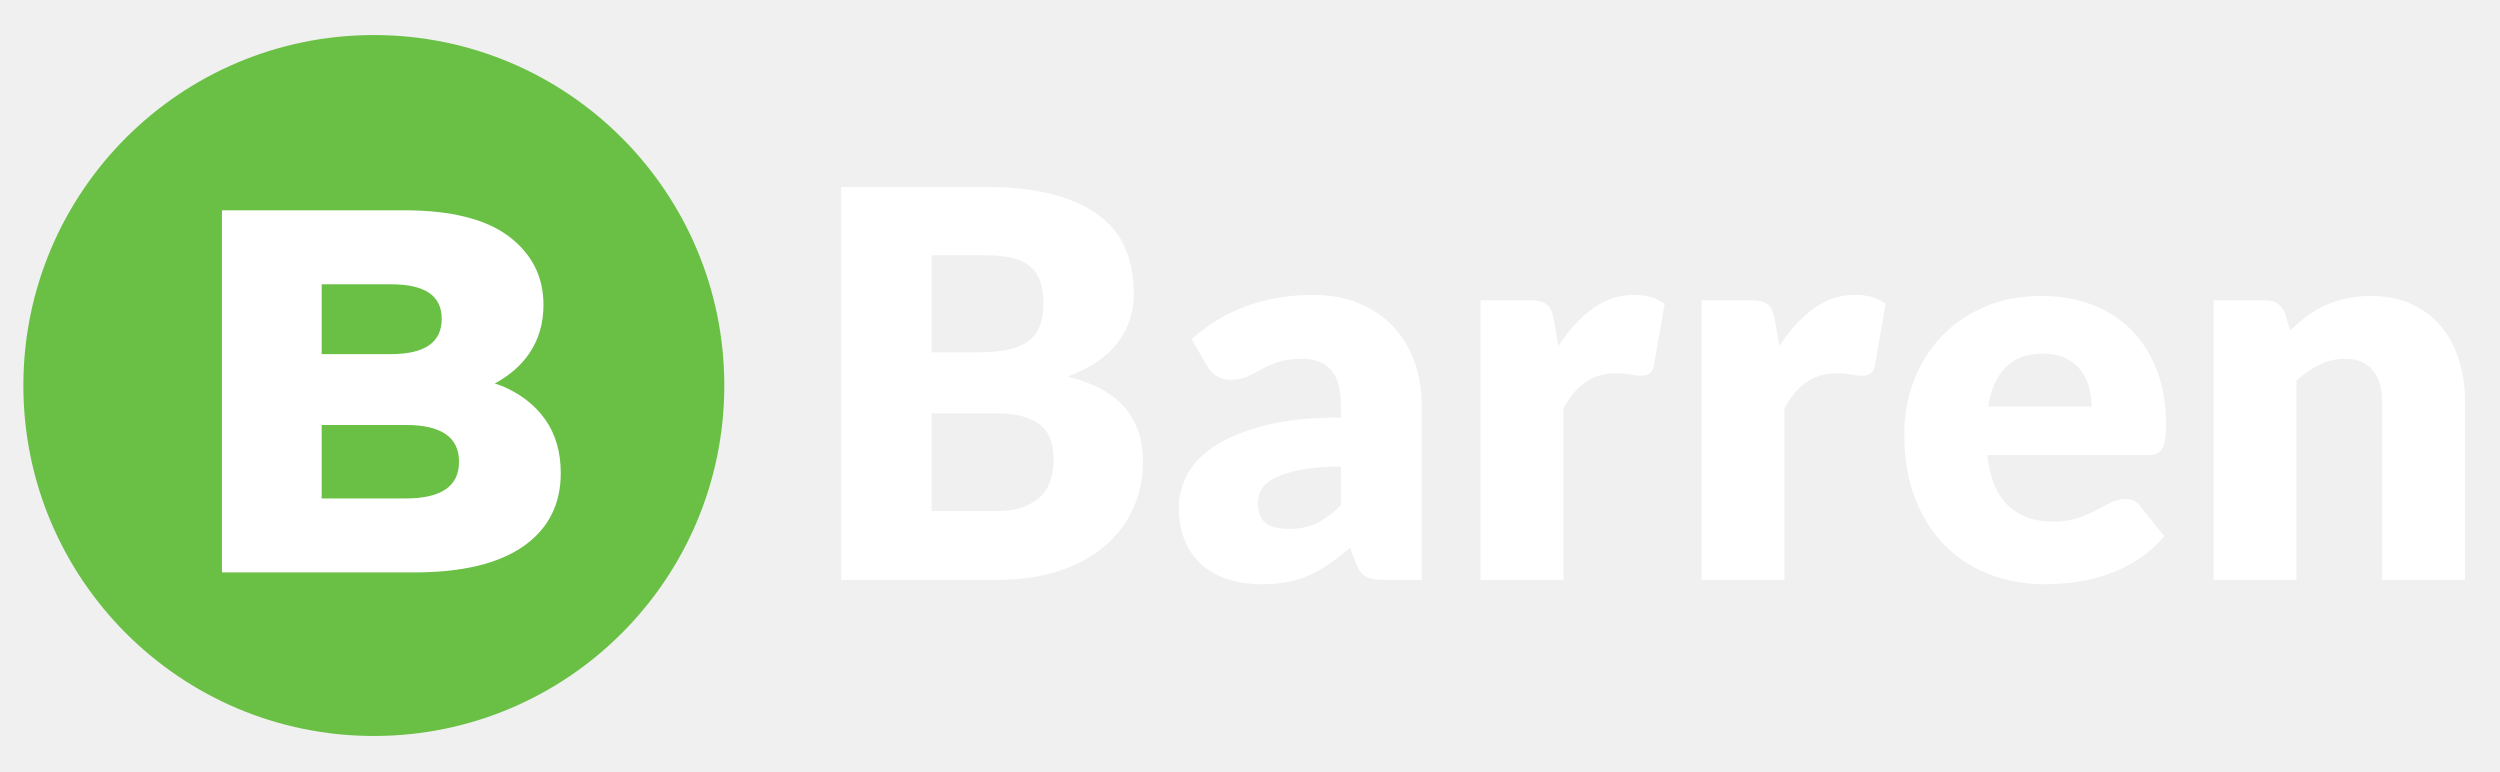
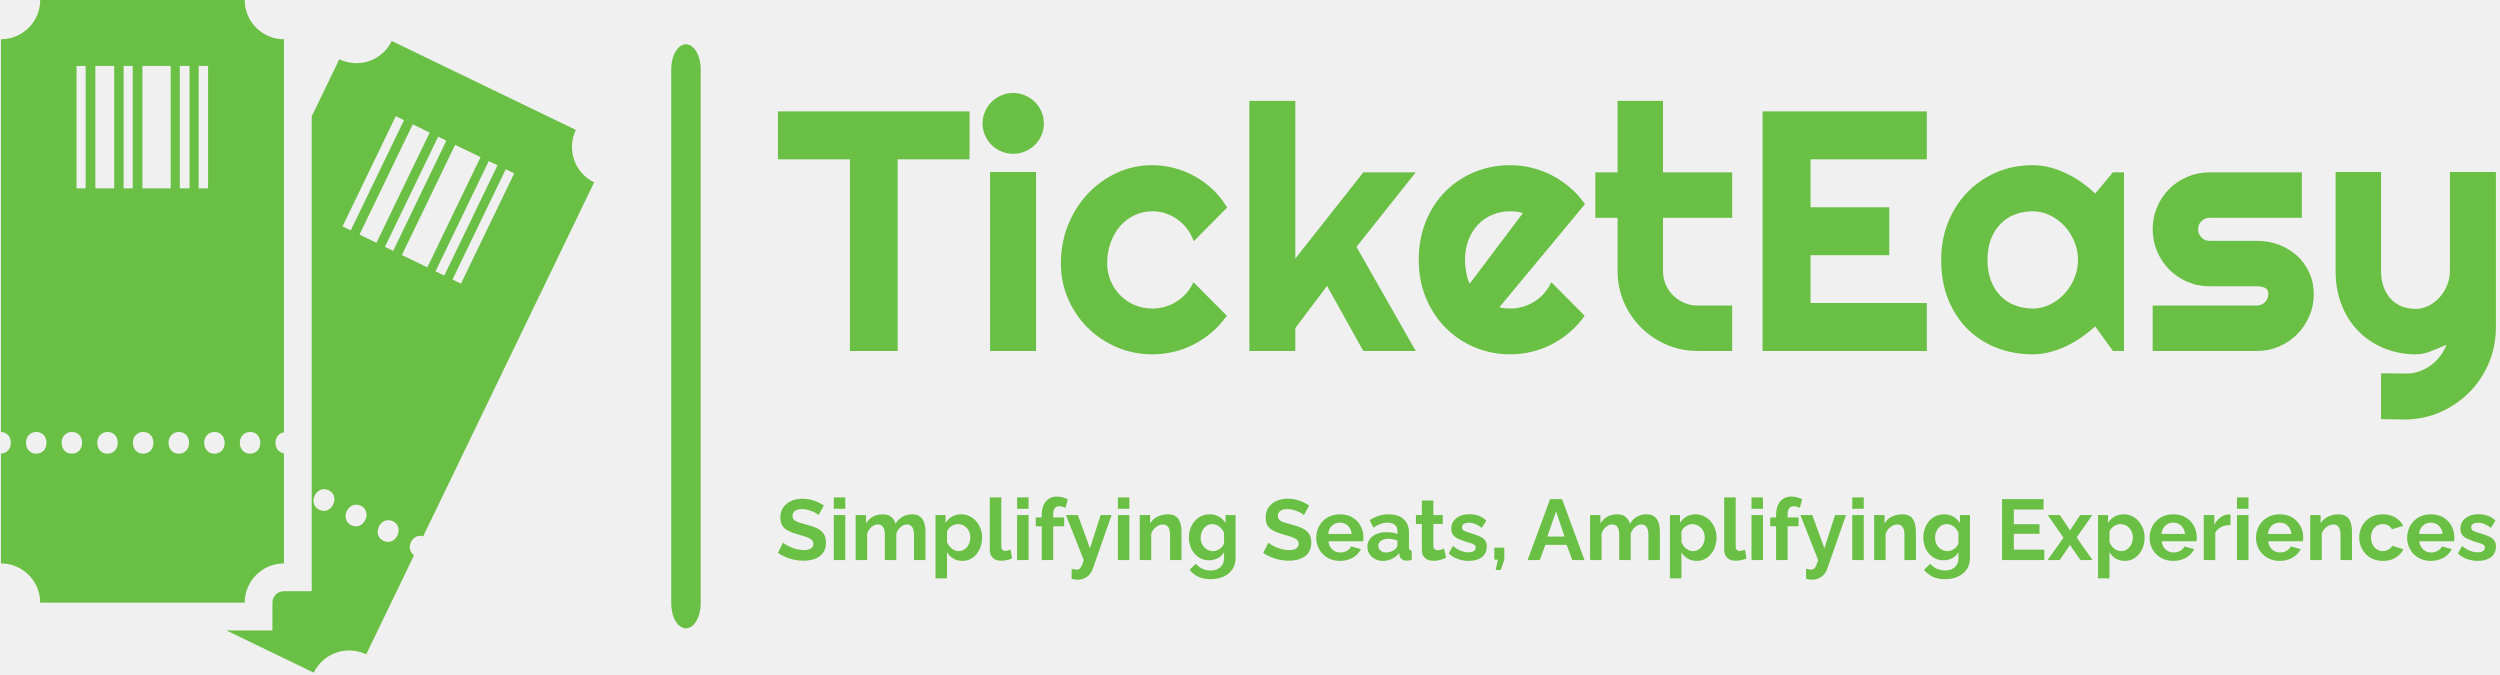
- <svg xmlns="http://www.w3.org/2000/svg" preserveAspectRatio="xMidYMid" width="214" height="66" viewBox="0 0 214 66">
-   <defs>
-     <style>
-       .cls-1 {
-         fill: #fff;
-         fill-rule: evenodd;
-       }
- 
-       .cls-2 {
-         fill: #6ac045;
-       }
-     </style>
-   </defs>
-   <g>
-     <path d="M203.908,49.639 L203.908,34.427 C203.908,33.258 203.641,32.346 203.107,31.692 C202.572,31.038 201.786,30.711 200.748,30.711 C199.970,30.711 199.237,30.880 198.550,31.219 C197.863,31.557 197.206,32.011 196.580,32.581 L196.580,49.639 L189.481,49.639 L189.481,25.702 L193.878,25.702 C194.321,25.702 194.691,25.802 194.989,26.002 C195.287,26.202 195.496,26.502 195.619,26.902 L196.031,28.287 C196.489,27.856 196.962,27.456 197.451,27.087 C197.939,26.717 198.462,26.406 199.019,26.152 C199.576,25.898 200.179,25.698 200.828,25.552 C201.477,25.406 202.183,25.332 202.947,25.332 C204.244,25.332 205.393,25.560 206.393,26.013 C207.393,26.468 208.237,27.098 208.924,27.906 C209.611,28.714 210.129,29.676 210.481,30.792 C210.832,31.908 211.008,33.120 211.008,34.427 L211.008,49.639 L203.908,49.639 ZM185.085,38.421 C184.962,38.621 184.799,38.759 184.592,38.836 C184.386,38.913 184.123,38.952 183.802,38.952 L170.108,38.952 C170.337,40.952 170.940,42.403 171.917,43.303 C172.894,44.203 174.154,44.653 175.696,44.653 C176.520,44.653 177.230,44.553 177.825,44.353 C178.421,44.153 178.951,43.930 179.417,43.684 C179.883,43.438 180.310,43.215 180.699,43.014 C181.089,42.815 181.497,42.714 181.925,42.714 C182.489,42.714 182.917,42.922 183.207,43.338 L185.268,45.900 C184.535,46.746 183.745,47.435 182.898,47.966 C182.051,48.497 181.180,48.912 180.287,49.212 C179.394,49.512 178.501,49.720 177.608,49.836 C176.715,49.951 175.864,50.009 175.055,50.009 C173.390,50.009 171.829,49.735 170.371,49.189 C168.913,48.643 167.638,47.831 166.547,46.754 C165.455,45.677 164.593,44.338 163.959,42.737 C163.326,41.137 163.009,39.275 163.009,37.151 C163.009,35.551 163.280,34.035 163.822,32.604 C164.364,31.173 165.142,29.918 166.158,28.841 C167.173,27.764 168.402,26.910 169.845,26.279 C171.287,25.648 172.917,25.332 174.734,25.332 C176.306,25.332 177.745,25.579 179.051,26.071 C180.356,26.564 181.478,27.279 182.417,28.218 C183.356,29.157 184.089,30.307 184.615,31.669 C185.142,33.031 185.405,34.574 185.405,36.297 C185.405,36.836 185.383,37.275 185.337,37.613 C185.291,37.952 185.207,38.221 185.085,38.421 ZM178.822,33.135 C178.676,32.596 178.440,32.115 178.112,31.692 C177.783,31.269 177.352,30.927 176.818,30.665 C176.283,30.403 175.635,30.272 174.871,30.272 C173.512,30.272 172.451,30.661 171.688,31.438 C170.925,32.215 170.421,33.335 170.177,34.797 L179.039,34.797 C179.039,34.228 178.967,33.674 178.822,33.135 ZM160.124,31.969 C159.941,32.100 159.696,32.165 159.391,32.165 C159.131,32.165 158.826,32.131 158.475,32.061 C158.124,31.992 157.681,31.957 157.147,31.957 C155.284,31.957 153.818,32.958 152.750,34.958 L152.750,49.639 L145.651,49.639 L145.651,25.702 L149.864,25.702 C150.215,25.702 150.509,25.733 150.746,25.794 C150.983,25.856 151.181,25.952 151.342,26.083 C151.502,26.214 151.624,26.387 151.708,26.602 C151.792,26.818 151.864,27.079 151.925,27.387 L152.315,29.626 C153.185,28.272 154.162,27.202 155.246,26.417 C156.330,25.633 157.513,25.240 158.796,25.240 C159.879,25.240 160.750,25.502 161.406,26.025 L160.490,31.288 C160.429,31.611 160.307,31.838 160.124,31.969 ZM141.208,31.969 C141.025,32.100 140.781,32.165 140.476,32.165 C140.216,32.165 139.911,32.131 139.560,32.061 C139.208,31.992 138.766,31.957 138.231,31.957 C136.369,31.957 134.903,32.958 133.834,34.958 L133.834,49.639 L126.735,49.639 L126.735,25.702 L130.949,25.702 C131.300,25.702 131.594,25.733 131.831,25.794 C132.067,25.856 132.266,25.952 132.426,26.083 C132.586,26.214 132.708,26.387 132.793,26.602 C132.876,26.818 132.949,27.079 133.010,27.387 L133.399,29.626 C134.270,28.272 135.246,27.202 136.331,26.417 C137.414,25.633 138.598,25.240 139.880,25.240 C140.964,25.240 141.834,25.502 142.491,26.025 L141.575,31.288 C141.514,31.611 141.392,31.838 141.208,31.969 ZM116.923,49.362 C116.580,49.178 116.294,48.793 116.065,48.208 L115.561,46.892 C114.965,47.400 114.393,47.847 113.843,48.231 C113.294,48.616 112.725,48.943 112.137,49.212 C111.549,49.482 110.923,49.682 110.259,49.812 C109.595,49.943 108.858,50.009 108.049,50.009 C106.965,50.009 105.981,49.866 105.095,49.580 C104.210,49.295 103.458,48.874 102.840,48.318 C102.221,47.762 101.744,47.071 101.408,46.245 C101.072,45.419 100.905,44.466 100.905,43.386 C100.905,42.536 101.118,41.664 101.546,40.768 C101.973,39.873 102.714,39.059 103.767,38.325 C104.820,37.592 106.240,36.978 108.026,36.484 C109.813,35.990 112.064,35.743 114.782,35.743 L114.782,34.718 C114.782,33.305 114.496,32.283 113.923,31.654 C113.351,31.025 112.538,30.711 111.484,30.711 C110.645,30.711 109.958,30.803 109.423,30.988 C108.889,31.173 108.412,31.380 107.992,31.611 C107.572,31.842 107.164,32.050 106.767,32.234 C106.370,32.419 105.897,32.511 105.347,32.511 C104.858,32.511 104.443,32.392 104.099,32.154 C103.756,31.915 103.484,31.619 103.286,31.265 L102.004,29.026 C103.439,27.749 105.030,26.798 106.778,26.175 C108.526,25.552 110.400,25.240 112.400,25.240 C113.835,25.240 115.129,25.475 116.282,25.944 C117.435,26.414 118.412,27.068 119.213,27.906 C120.015,28.745 120.629,29.741 121.057,30.896 C121.484,32.050 121.698,33.312 121.698,34.681 L121.698,49.639 L118.446,49.639 C117.774,49.639 117.267,49.547 116.923,49.362 ZM114.782,39.944 C113.362,39.944 112.194,40.038 111.278,40.224 C110.362,40.410 109.637,40.643 109.103,40.922 C108.568,41.202 108.198,41.520 107.992,41.877 C107.786,42.234 107.683,42.622 107.683,43.041 C107.683,43.864 107.904,44.442 108.347,44.776 C108.790,45.110 109.438,45.277 110.294,45.277 C111.210,45.277 112.011,45.115 112.698,44.792 C113.385,44.469 114.080,43.946 114.782,43.222 L114.782,39.944 ZM97.836,39.506 C97.836,40.937 97.561,42.268 97.012,43.499 C96.462,44.730 95.657,45.804 94.596,46.719 C93.535,47.635 92.226,48.351 90.669,48.866 C89.111,49.382 87.333,49.639 85.333,49.639 L72.005,49.639 L72.005,16.007 L84.279,16.007 C86.584,16.007 88.546,16.222 90.165,16.653 C91.783,17.084 93.103,17.692 94.126,18.477 C95.149,19.261 95.893,20.216 96.359,21.339 C96.825,22.463 97.058,23.717 97.058,25.102 C97.058,25.856 96.951,26.583 96.737,27.283 C96.523,27.983 96.187,28.641 95.729,29.257 C95.271,29.872 94.684,30.430 93.966,30.930 C93.248,31.430 92.386,31.865 91.378,32.234 C93.577,32.773 95.203,33.646 96.256,34.854 C97.310,36.063 97.836,37.613 97.836,39.506 ZM89.020,24.028 C88.821,23.497 88.516,23.070 88.104,22.747 C87.691,22.424 87.168,22.193 86.535,22.055 C85.901,21.916 85.150,21.847 84.279,21.847 L79.745,21.847 L79.745,30.157 L83.776,30.157 C84.630,30.157 85.401,30.096 86.088,29.972 C86.775,29.849 87.359,29.634 87.840,29.326 C88.321,29.018 88.688,28.595 88.940,28.056 C89.191,27.518 89.317,26.841 89.317,26.025 C89.317,25.225 89.218,24.559 89.020,24.028 ZM89.947,37.682 C89.787,37.190 89.512,36.774 89.123,36.436 C88.733,36.097 88.218,35.835 87.577,35.651 C86.936,35.466 86.126,35.374 85.150,35.374 L79.745,35.374 L79.745,43.753 L85.195,43.753 C86.218,43.753 87.054,43.622 87.703,43.361 C88.352,43.099 88.859,42.760 89.226,42.345 C89.592,41.929 89.844,41.460 89.981,40.937 C90.119,40.414 90.188,39.883 90.188,39.344 C90.188,38.729 90.107,38.175 89.947,37.682 Z" class="cls-1" />
-     <g>
-       <circle cx="32" cy="33" r="30" class="cls-2" />
-       <path d="M46.673,35.913 C47.558,37.168 48.001,38.696 48.001,40.496 C48.001,43.182 46.934,45.271 44.801,46.762 C42.667,48.253 39.553,48.998 35.460,48.998 L18.999,48.998 L18.999,18.002 L34.589,18.002 C38.595,18.002 41.585,18.747 43.559,20.238 C45.533,21.729 46.521,23.685 46.521,26.105 C46.521,27.699 46.107,29.094 45.280,30.289 C44.561,31.328 43.574,32.166 42.351,32.826 C42.550,32.896 42.758,32.955 42.950,33.035 C44.546,33.699 45.787,34.659 46.673,35.913 ZM27.534,42.666 L34.763,42.666 C36.244,42.666 37.368,42.408 38.138,41.891 C38.907,41.375 39.292,40.584 39.292,39.522 C39.292,38.459 38.907,37.670 38.138,37.153 C37.368,36.637 36.244,36.378 34.763,36.378 L27.534,36.378 L27.534,42.666 ZM36.723,25.064 C35.997,24.577 34.908,24.334 33.457,24.334 L27.534,24.334 L27.534,30.311 L33.457,30.311 C34.908,30.311 35.997,30.061 36.723,29.559 C37.448,29.057 37.811,28.304 37.811,27.300 C37.811,26.297 37.448,25.551 36.723,25.064 Z" class="cls-1" />
-     </g>
+ <svg xmlns="http://www.w3.org/2000/svg" version="1.1" width="1500" height="405" viewBox="0 0 1500 405">
+   <g transform="matrix(1,0,0,1,-0.9090909,-0.7064029)">
+     <svg viewBox="0 0 396 107" data-background-color="#ffffff" preserveAspectRatio="xMidYMid meet" height="405" width="1500">
+       <g id="tight-bounds" transform="matrix(1,0,0,1,0.24,0.1866299)">
+         <svg viewBox="0 0 395.52 106.627" height="106.627" width="395.52">
+           <g>
+             <svg viewBox="0 0 395.52 106.627" height="106.627" width="395.52">
+               <g>
+                 <svg viewBox="0 0 574.332 154.832" height="106.627" width="395.52">
+                   <g>
+                     <rect width="6.778" height="134.442" x="154.292" y="10.195" fill="#6ac045" opacity="1" stroke-width="0" stroke="transparent" fill-opacity="1" class="rect-qz-0" data-fill-palette-color="primary" rx="1%" id="qz-0" data-palette-color="#6ac045" />
+                   </g>
+                   <g transform="matrix(1,0,0,1,178.8124,21.39865)">
+                     <svg viewBox="0 0 395.52 112.035" height="112.035" width="395.52">
+                       <g id="textblocktransform">
+                         <svg viewBox="0 0 395.52 112.035" height="112.035" width="395.52" id="textblock">
+                           <g>
+                             <svg viewBox="0 0 395.52 75.158" height="75.158" width="395.52">
+                               <g transform="matrix(1,0,0,1,0,0)">
+                                 <svg width="395.52" viewBox="0.44 -37.7 251.03 47.71" height="75.158" data-palette-color="#6ac045">
+                                   <path d="M17.94-28L17.94 0 10.96 0 10.96-28 0.44-28 0.44-35.01 28.44-35.01 28.44-28 17.94-28ZM39.3-33.25L39.3-33.25Q39.3-32.32 38.95-31.52 38.6-30.71 37.99-30.11 37.38-29.52 36.56-29.16 35.74-28.81 34.81-28.81L34.81-28.81Q33.88-28.81 33.07-29.16 32.25-29.52 31.65-30.11 31.05-30.71 30.7-31.52 30.34-32.32 30.34-33.25L30.34-33.25Q30.34-34.16 30.7-34.97 31.05-35.79 31.65-36.39 32.25-36.99 33.07-37.34 33.88-37.7 34.81-37.7L34.81-37.7Q35.74-37.7 36.56-37.34 37.38-36.99 37.99-36.39 38.6-35.79 38.95-34.97 39.3-34.16 39.3-33.25ZM38.16-26.15L38.16 0 31.44 0 31.44-26.15 38.16-26.15ZM66.08-20.95L66.08-20.95 61.2-16.04Q60.83-17.07 60.2-17.88 59.57-18.7 58.77-19.26 57.98-19.82 57.05-20.12 56.12-20.41 55.15-20.41L55.15-20.41Q53.78-20.41 52.57-19.85 51.36-19.29 50.47-18.27 49.58-17.26 49.07-15.87 48.55-14.48 48.55-12.79L48.55-12.79Q48.55-11.43 49.07-10.23 49.58-9.03 50.47-8.13 51.36-7.23 52.57-6.71 53.78-6.2 55.15-6.2L55.15-6.2Q56.12-6.2 57.03-6.47 57.93-6.74 58.72-7.24 59.52-7.74 60.14-8.46 60.76-9.18 61.15-10.06L61.15-10.06 66.04-5.15Q65.11-3.83 63.9-2.78 62.69-1.73 61.29-1 59.88-0.27 58.33 0.11 56.78 0.49 55.15 0.49L55.15 0.49Q52.39 0.49 49.96-0.55 47.53-1.59 45.71-3.39 43.89-5.2 42.84-7.62 41.79-10.03 41.79-12.79L41.79-12.79Q41.79-15.8 42.84-18.41 43.89-21.02 45.71-22.96 47.53-24.9 49.96-26.03 52.39-27.15 55.15-27.15L55.15-27.15Q56.78-27.15 58.36-26.73 59.93-26.32 61.36-25.52 62.79-24.73 64-23.58 65.2-22.44 66.08-20.95ZM76.04-3.34L76.04 0 69.33 0 69.33-36.55 76.04-36.55 76.04-13.5 85.98-26.1 93.64-26.1 84.98-15.21 93.64 0 85.98 0 80.68-9.5 76.04-3.34ZM118.37-21.46L105.87-6.4Q106.26-6.27 106.66-6.24 107.05-6.2 107.44-6.2L107.44-6.2Q108.41-6.2 109.32-6.47 110.22-6.74 111.01-7.24 111.81-7.74 112.43-8.46 113.05-9.18 113.44-10.06L113.44-10.06 118.32-5.15Q117.4-3.83 116.19-2.78 114.98-1.73 113.58-1 112.17-0.27 110.62 0.11 109.07 0.49 107.44 0.49L107.44 0.49Q104.68 0.49 102.25-0.54 99.82-1.56 98-3.39 96.18-5.22 95.13-7.75 94.08-10.28 94.08-13.31L94.08-13.31Q94.08-16.41 95.13-18.97 96.18-21.53 98-23.34 99.82-25.15 102.25-26.15 104.68-27.15 107.44-27.15L107.44-27.15Q109.07-27.15 110.63-26.76 112.2-26.37 113.6-25.63 115-24.9 116.23-23.84 117.45-22.78 118.37-21.46L118.37-21.46ZM101.53-9.84L109.29-20.14Q108.83-20.31 108.38-20.36 107.92-20.41 107.44-20.41L107.44-20.41Q106.07-20.41 104.86-19.91 103.65-19.41 102.76-18.48 101.87-17.55 101.36-16.25 100.84-14.94 100.84-13.31L100.84-13.31Q100.84-12.94 100.88-12.48 100.92-12.01 101-11.54 101.09-11.06 101.21-10.62 101.33-10.18 101.53-9.84L101.53-9.84ZM139.88 0L134.83 0Q132.41 0 130.29-0.92 128.16-1.83 126.56-3.43 124.96-5.03 124.05-7.15 123.13-9.28 123.13-11.69L123.13-11.69 123.13-19.46 119.88-19.46 119.88-26.1 123.13-26.1 123.13-36.55 129.77-36.55 129.77-26.1 139.88-26.1 139.88-19.46 129.77-19.46 129.77-11.69Q129.77-10.64 130.16-9.73 130.55-8.81 131.24-8.13 131.92-7.45 132.85-7.04 133.78-6.64 134.83-6.64L134.83-6.64 139.88-6.64 139.88 0ZM168.32-7.01L168.32 0 144.32 0 144.32-35.01 168.32-35.01 168.32-28 151.33-28 151.33-21 162.83-21 162.83-13.99 151.33-13.99 151.33-7.01 168.32-7.01ZM197.13-26.1L197.13 0 195.51 0 192.93-3.59Q191.97-2.73 190.91-1.99 189.85-1.25 188.68-0.7 187.51-0.15 186.27 0.17 185.04 0.49 183.77 0.49L183.77 0.49Q181.01 0.49 178.58-0.44 176.15-1.37 174.34-3.14 172.52-4.91 171.47-7.47 170.42-10.03 170.42-13.31L170.42-13.31Q170.42-16.36 171.47-18.91 172.52-21.46 174.34-23.29 176.15-25.12 178.58-26.14 181.01-27.15 183.77-27.15L183.77-27.15Q185.04-27.15 186.29-26.83 187.53-26.51 188.7-25.95 189.88-25.39 190.94-24.63 192-23.88 192.93-23L192.93-23 195.51-26.1 197.13-26.1ZM190.41-13.31L190.41-13.31Q190.41-14.67 189.89-15.95 189.36-17.24 188.46-18.23 187.56-19.21 186.35-19.81 185.14-20.41 183.77-20.41L183.77-20.41Q182.4-20.41 181.2-19.95 179.99-19.48 179.1-18.58 178.21-17.68 177.69-16.35 177.18-15.01 177.18-13.31L177.18-13.31Q177.18-11.6 177.69-10.27 178.21-8.94 179.1-8.03 179.99-7.13 181.2-6.67 182.4-6.2 183.77-6.2L183.77-6.2Q185.14-6.2 186.35-6.8 187.56-7.4 188.46-8.39 189.36-9.38 189.89-10.66 190.41-11.94 190.41-13.31ZM216.56 0L216.56 0 201.32 0 201.32-6.64 216.56-6.64Q217.24-6.64 217.73-7.13 218.22-7.62 218.22-8.3L218.22-8.3Q218.22-9.01 217.73-9.23 217.24-9.45 216.56-9.45L216.56-9.45 209.62-9.45Q207.89-9.45 206.38-10.11 204.86-10.77 203.74-11.9 202.62-13.04 201.97-14.55 201.32-16.06 201.32-17.8L201.32-17.8Q201.32-19.53 201.97-21.04 202.62-22.56 203.74-23.68 204.86-24.8 206.38-25.45 207.89-26.1 209.62-26.1L209.62-26.1 223.12-26.1 223.12-19.46 209.62-19.46Q208.94-19.46 208.45-18.97 207.96-18.48 207.96-17.8L207.96-17.8Q207.96-17.09 208.45-16.59 208.94-16.09 209.62-16.09L209.62-16.09 216.56-16.09Q218.27-16.09 219.78-15.52 221.29-14.94 222.42-13.92 223.54-12.89 224.2-11.45 224.86-10.01 224.86-8.3L224.86-8.3Q224.86-6.57 224.2-5.07 223.54-3.56 222.42-2.43 221.29-1.29 219.78-0.65 218.27 0 216.56 0ZM238.11 10.01L234.69 9.96 234.69 3.25 238.41 3.3Q239.38 3.3 240.29 2.98 241.19 2.66 241.96 2.1 242.73 1.54 243.31 0.77 243.9 0 244.26-0.9L244.26-0.9Q243.17-0.44 242.03 0.02 240.9 0.49 239.75 0.49L239.75 0.49Q237.33 0.49 235.21-0.37 233.08-1.22 231.48-2.8 229.88-4.37 228.97-6.63 228.05-8.89 228.05-11.69L228.05-11.69 228.05-26.15 234.69-26.15 234.69-11.69Q234.69-10.3 235.1-9.27 235.5-8.23 236.18-7.53 236.87-6.84 237.78-6.49 238.7-6.15 239.75-6.15L239.75-6.15Q240.77-6.15 241.69-6.63 242.6-7.1 243.29-7.89 243.97-8.67 244.36-9.66 244.75-10.64 244.75-11.69L244.75-11.69 244.75-26.15 251.47-26.15 251.47-3.3Q251.44-0.54 250.39 1.88 249.34 4.3 247.52 6.1 245.71 7.91 243.29 8.96 240.87 10.01 238.11 10.01L238.11 10.01Z" opacity="1" transform="matrix(1,0,0,1,0,0)" fill="#6ac045" class="wordmark-text-0" data-fill-palette-color="primary" id="text-0" />
+                                 </svg>
+                               </g>
+                             </svg>
+                           </g>
+                           <g transform="matrix(1,0,0,1,0,92.90056)">
+                             <svg viewBox="0 0 395.52 19.134" height="19.134" width="395.52">
+                               <g transform="matrix(1,0,0,1,0,0)">
+                                 <svg width="395.52" viewBox="1.1 -37 1001.4 48.45" height="19.134" data-palette-color="#6ac045">
+                                   <path d="M27.9-31.8L24.85-26.2Q24.5-26.55 23.58-27.15 22.65-27.75 21.33-28.3 20-28.85 18.45-29.28 16.9-29.7 15.3-29.7L15.3-29.7Q12.5-29.7 11.08-28.65 9.65-27.6 9.65-25.7L9.65-25.7Q9.65-24.25 10.55-23.4 11.45-22.55 13.25-21.95 15.05-21.35 17.75-20.65L17.75-20.65Q21.25-19.8 23.83-18.57 26.4-17.35 27.78-15.38 29.15-13.4 29.15-10.15L29.15-10.15Q29.15-7.3 28.1-5.28 27.05-3.25 25.2-2 23.35-0.75 21-0.18 18.65 0.4 16 0.4L16 0.4Q13.35 0.4 10.7-0.15 8.05-0.7 5.6-1.73 3.15-2.75 1.1-4.2L1.1-4.2 4.15-10.15Q4.6-9.7 5.75-8.97 6.9-8.25 8.55-7.53 10.2-6.8 12.15-6.3 14.1-5.8 16.1-5.8L16.1-5.8Q18.9-5.8 20.35-6.75 21.8-7.7 21.8-9.45L21.8-9.45Q21.8-11.05 20.65-11.95 19.5-12.85 17.45-13.53 15.4-14.2 12.6-15L12.6-15Q9.25-15.95 7-17.13 4.75-18.3 3.65-20.1 2.55-21.9 2.55-24.6L2.55-24.6Q2.55-28.25 4.28-30.73 6-33.2 8.95-34.48 11.9-35.75 15.5-35.75L15.5-35.75Q18-35.75 20.23-35.2 22.45-34.65 24.4-33.75 26.35-32.85 27.9-31.8L27.9-31.8ZM40.4 0L33.7 0 33.7-26.2 40.4-26.2 40.4 0ZM40.4-29.85L33.7-29.85 33.7-36.5 40.4-36.5 40.4-29.85ZM87.15-16.35L87.15 0 80.45 0 80.45-14.7Q80.45-17.8 79.37-19.28 78.3-20.75 76.4-20.75L76.4-20.75Q74.45-20.75 72.67-19.23 70.9-17.7 70.15-15.25L70.15-15.25 70.15 0 63.45 0 63.45-14.7Q63.45-17.85 62.37-19.3 61.3-20.75 59.4-20.75L59.4-20.75Q57.45-20.75 55.67-19.25 53.9-17.75 53.15-15.3L53.15-15.3 53.15 0 46.45 0 46.45-26.2 52.5-26.2 52.5-21.35Q54-23.9 56.5-25.28 59-26.65 62.25-26.65L62.25-26.65Q65.5-26.65 67.32-25.05 69.15-23.45 69.65-21.1L69.65-21.1Q71.25-23.8 73.72-25.23 76.2-26.65 79.3-26.65L79.3-26.65Q81.75-26.65 83.27-25.78 84.8-24.9 85.65-23.43 86.5-21.95 86.82-20.1 87.15-18.25 87.15-16.35L87.15-16.35ZM108.69 0.5L108.69 0.5Q105.64 0.5 103.32-0.88 100.99-2.25 99.69-4.6L99.69-4.6 99.69 10.65 92.99 10.65 92.99-26.2 98.84-26.2 98.84-21.7Q100.34-24 102.64-25.33 104.94-26.65 107.89-26.65L107.89-26.65Q110.54-26.65 112.77-25.6 114.99-24.55 116.64-22.68 118.29-20.8 119.22-18.38 120.14-15.95 120.14-13.15L120.14-13.15Q120.14-9.35 118.67-6.25 117.19-3.15 114.62-1.33 112.04 0.5 108.69 0.5ZM106.44-5.2L106.44-5.2Q107.99-5.2 109.24-5.85 110.49-6.5 111.42-7.63 112.34-8.75 112.82-10.18 113.29-11.6 113.29-13.15L113.29-13.15Q113.29-14.8 112.77-16.2 112.24-17.6 111.24-18.68 110.24-19.75 108.92-20.35 107.59-20.95 106.04-20.95L106.04-20.95Q105.09-20.95 104.12-20.63 103.14-20.3 102.24-19.7 101.34-19.1 100.67-18.3 99.99-17.5 99.69-16.55L99.69-16.55 99.69-10.4Q100.29-8.95 101.32-7.75 102.34-6.55 103.69-5.88 105.04-5.2 106.44-5.2ZM124.64-6.05L124.64-36.5 131.34-36.5 131.34-8.4Q131.34-6.6 131.94-5.98 132.54-5.35 133.59-5.35L133.59-5.35Q134.39-5.35 135.24-5.55 136.09-5.75 136.74-6.05L136.74-6.05 137.64-0.95Q136.29-0.3 134.49 0.05 132.69 0.4 131.24 0.4L131.24 0.4Q128.09 0.4 126.37-1.28 124.64-2.95 124.64-6.05L124.64-6.05ZM147.24 0L140.54 0 140.54-26.2 147.24-26.2 147.24 0ZM147.24-29.85L140.54-29.85 140.54-36.5 147.24-36.5 147.24-29.85ZM161.59 0L154.89 0 154.89-19.7 151.44-19.7 151.44-24.8 154.89-24.8 154.89-26.4Q154.89-29.65 155.96-32.02 157.04-34.4 159.01-35.7 160.99-37 163.64-37L163.64-37Q165.24-37 166.86-36.6 168.49-36.2 170.09-35.45L170.09-35.45 168.74-30.4Q167.99-30.8 166.99-31.08 165.99-31.35 165.09-31.35L165.09-31.35Q163.39-31.35 162.49-30.15 161.59-28.95 161.59-26.65L161.59-26.65 161.59-24.8 167.99-24.8 167.99-19.7 161.59-19.7 161.59 0ZM172.33 10.9L172.33 5.1Q173.23 5.3 174.01 5.45 174.78 5.6 175.33 5.6L175.33 5.6Q176.28 5.6 176.91 5.13 177.53 4.65 178.13 3.43 178.73 2.2 179.38 0L179.38 0 169.03-26.2 175.98-26.2 183.03-6.85 189.23-26.2 195.63-26.2 184.63 5.2Q184.03 6.95 182.81 8.38 181.58 9.8 179.76 10.63 177.93 11.45 175.68 11.45L175.68 11.45Q174.88 11.45 174.08 11.33 173.28 11.2 172.33 10.9L172.33 10.9ZM205.98 0L199.28 0 199.28-26.2 205.98-26.2 205.98 0ZM205.98-29.85L199.28-29.85 199.28-36.5 205.98-36.5 205.98-29.85ZM236.38-16.35L236.38 0 229.68 0 229.68-14.7Q229.68-17.85 228.58-19.3 227.48-20.75 225.53-20.75L225.53-20.75Q224.18-20.75 222.8-20.05 221.43-19.35 220.33-18.13 219.23-16.9 218.73-15.3L218.73-15.3 218.73 0 212.03 0 212.03-26.2 218.08-26.2 218.08-21.35Q219.08-23.05 220.63-24.23 222.18-25.4 224.2-26.03 226.23-26.65 228.48-26.65L228.48-26.65Q230.93-26.65 232.5-25.78 234.08-24.9 234.9-23.43 235.73-21.95 236.05-20.1 236.38-18.25 236.38-16.35L236.38-16.35ZM252.48 0.15L252.48 0.15Q249.88 0.15 247.7-0.88 245.53-1.9 243.95-3.75 242.38-5.6 241.53-8 240.68-10.4 240.68-13.1L240.68-13.1Q240.68-15.95 241.58-18.4 242.48-20.85 244.1-22.73 245.73-24.6 247.95-25.63 250.18-26.65 252.88-26.65L252.88-26.65Q255.93-26.65 258.23-25.28 260.53-23.9 262.03-21.6L262.03-21.6 262.03-26.2 267.88-26.2 267.88-1.25Q267.88 2.65 266 5.43 264.13 8.2 260.82 9.68 257.53 11.15 253.33 11.15L253.33 11.15Q249.08 11.15 246.13 9.73 243.18 8.3 241.08 5.7L241.08 5.7 244.73 2.15Q246.23 4 248.5 5.05 250.78 6.1 253.33 6.1L253.33 6.1Q255.48 6.1 257.25 5.33 259.03 4.55 260.1 2.93 261.18 1.3 261.18-1.25L261.18-1.25 261.18-4.55Q259.88-2.3 257.5-1.07 255.13 0.15 252.48 0.15ZM254.73-5.2L254.73-5.2Q255.83-5.2 256.82-5.55 257.82-5.9 258.68-6.5 259.53-7.1 260.18-7.93 260.82-8.75 261.18-9.6L261.18-9.6 261.18-15.85Q260.57-17.4 259.5-18.55 258.43-19.7 257.1-20.33 255.78-20.95 254.33-20.95L254.33-20.95Q252.78-20.95 251.53-20.3 250.28-19.65 249.38-18.48 248.48-17.3 248-15.88 247.53-14.45 247.53-12.9L247.53-12.9Q247.53-11.3 248.08-9.9 248.63-8.5 249.6-7.45 250.58-6.4 251.9-5.8 253.23-5.2 254.73-5.2ZM310.77-31.8L307.72-26.2Q307.37-26.55 306.44-27.15 305.52-27.75 304.19-28.3 302.87-28.85 301.32-29.28 299.77-29.7 298.17-29.7L298.17-29.7Q295.37-29.7 293.94-28.65 292.52-27.6 292.52-25.7L292.52-25.7Q292.52-24.25 293.42-23.4 294.32-22.55 296.12-21.95 297.92-21.35 300.62-20.65L300.62-20.65Q304.12-19.8 306.69-18.57 309.27-17.35 310.64-15.38 312.02-13.4 312.02-10.15L312.02-10.15Q312.02-7.3 310.97-5.28 309.92-3.25 308.07-2 306.22-0.75 303.87-0.18 301.52 0.4 298.87 0.4L298.87 0.4Q296.22 0.4 293.57-0.15 290.92-0.7 288.47-1.73 286.02-2.75 283.97-4.2L283.97-4.2 287.02-10.15Q287.47-9.7 288.62-8.97 289.77-8.25 291.42-7.53 293.07-6.8 295.02-6.3 296.97-5.8 298.97-5.8L298.97-5.8Q301.77-5.8 303.22-6.75 304.67-7.7 304.67-9.45L304.67-9.45Q304.67-11.05 303.52-11.95 302.37-12.85 300.32-13.53 298.27-14.2 295.47-15L295.47-15Q292.12-15.95 289.87-17.13 287.62-18.3 286.52-20.1 285.42-21.9 285.42-24.6L285.42-24.6Q285.42-28.25 287.14-30.73 288.87-33.2 291.82-34.48 294.77-35.75 298.37-35.75L298.37-35.75Q300.87-35.75 303.1-35.2 305.32-34.65 307.27-33.75 309.22-32.85 310.77-31.8L310.77-31.8ZM328.72 0.5L328.72 0.5Q325.57 0.5 323.02-0.58 320.47-1.65 318.67-3.53 316.87-5.4 315.89-7.83 314.92-10.25 314.92-12.95L314.92-12.95Q314.92-16.7 316.59-19.8 318.27-22.9 321.39-24.78 324.52-26.65 328.77-26.65L328.77-26.65Q333.07-26.65 336.12-24.78 339.17-22.9 340.79-19.83 342.42-16.75 342.42-13.2L342.42-13.2Q342.42-12.6 342.37-11.98 342.32-11.35 342.27-10.95L342.27-10.95 322.02-10.95Q322.22-8.95 323.19-7.45 324.17-5.95 325.69-5.18 327.22-4.4 328.97-4.4L328.97-4.4Q330.97-4.4 332.74-5.38 334.52-6.35 335.17-7.95L335.17-7.95 340.92-6.35Q339.97-4.35 338.19-2.8 336.42-1.25 334.02-0.38 331.62 0.5 328.72 0.5ZM321.87-15.2L321.87-15.2 335.57-15.2Q335.37-17.2 334.44-18.68 333.52-20.15 332.02-20.98 330.52-21.8 328.67-21.8L328.67-21.8Q326.87-21.8 325.39-20.98 323.92-20.15 322.99-18.68 322.07-17.2 321.87-15.2ZM344.71-7.75L344.71-7.75Q344.71-10.3 346.14-12.23 347.56-14.15 350.11-15.2 352.66-16.25 355.96-16.25L355.96-16.25Q357.61-16.25 359.31-16 361.01-15.75 362.26-15.2L362.26-15.2 362.26-16.6Q362.26-19.1 360.79-20.45 359.31-21.8 356.41-21.8L356.41-21.8Q354.26-21.8 352.31-21.05 350.36-20.3 348.21-18.85L348.21-18.85 346.06-23.25Q348.66-24.95 351.39-25.8 354.11-26.65 357.11-26.65L357.11-26.65Q362.71-26.65 365.84-23.85 368.96-21.05 368.96-15.85L368.96-15.85 368.96-7.5Q368.96-6.45 369.34-6 369.71-5.55 370.56-5.45L370.56-5.45 370.56 0Q369.66 0.15 368.94 0.25 368.21 0.35 367.71 0.35L367.71 0.35Q365.71 0.35 364.69-0.55 363.66-1.45 363.41-2.75L363.41-2.75 363.26-4.1Q361.56-1.9 359.01-0.7 356.46 0.5 353.81 0.5L353.81 0.5Q351.21 0.5 349.14-0.58 347.06-1.65 345.89-3.53 344.71-5.4 344.71-7.75ZM361.01-6.4L361.01-6.4Q361.56-7 361.91-7.6 362.26-8.2 362.26-8.7L362.26-8.7 362.26-11.35Q361.06-11.85 359.66-12.13 358.26-12.4 357.01-12.4L357.01-12.4Q354.41-12.4 352.74-11.28 351.06-10.15 351.06-8.3L351.06-8.3Q351.06-7.3 351.61-6.4 352.16-5.5 353.21-4.95 354.26-4.4 355.71-4.4L355.71-4.4Q357.21-4.4 358.66-4.98 360.11-5.55 361.01-6.4ZM389.31-6.65L390.66-1.35Q389.81-1 388.61-0.55 387.41-0.1 386.04 0.18 384.66 0.45 383.26 0.45L383.26 0.45Q381.41 0.45 379.86-0.2 378.31-0.85 377.39-2.27 376.46-3.7 376.46-6L376.46-6 376.46-21.05 373.01-21.05 373.01-26.2 376.46-26.2 376.46-34.7 383.16-34.7 383.16-26.2 388.66-26.2 388.66-21.05 383.16-21.05 383.16-8.25Q383.21-6.9 383.91-6.3 384.61-5.7 385.66-5.7L385.66-5.7Q386.71-5.7 387.71-6.05 388.71-6.4 389.31-6.65L389.31-6.65ZM403.81 0.5L403.81 0.5Q400.46 0.5 397.41-0.6 394.36-1.7 392.16-3.85L392.16-3.85 394.56-8.2Q396.91-6.3 399.18-5.4 401.46-4.5 403.56-4.5L403.56-4.5Q405.51-4.5 406.68-5.2 407.86-5.9 407.86-7.3L407.86-7.3Q407.86-8.25 407.21-8.78 406.56-9.3 405.33-9.7 404.11-10.1 402.36-10.6L402.36-10.6Q399.46-11.55 397.51-12.45 395.56-13.35 394.58-14.73 393.61-16.1 393.61-18.25L393.61-18.25Q393.61-20.85 394.93-22.73 396.26-24.6 398.63-25.65 401.01-26.7 404.21-26.7L404.21-26.7Q407.01-26.7 409.51-25.83 412.01-24.95 414.06-23L414.06-23 411.36-18.75Q409.36-20.3 407.56-21.03 405.76-21.75 403.91-21.75L403.91-21.75Q402.86-21.75 401.93-21.5 401.01-21.25 400.43-20.68 399.86-20.1 399.86-19.05L399.86-19.05Q399.86-18.1 400.38-17.57 400.91-17.05 401.98-16.65 403.06-16.25 404.61-15.75L404.61-15.75Q407.76-14.85 409.93-13.9 412.11-12.95 413.21-11.58 414.31-10.2 414.31-7.8L414.31-7.8Q414.31-3.9 411.46-1.7 408.61 0.5 403.81 0.5ZM422.46 5.75L419.46 5.75 420.81-0.2 418.71-0.2 418.71-7.2 424.51-7.2 424.51-0.2 422.46 5.75ZM438.1 0L451.2-35.5 458.2-35.5 471.25 0 464.15 0 460.85-8.85 448.45-8.85 445.2 0 438.1 0ZM449.6-13.7L459.6-13.7 454.7-28.35 449.6-13.7ZM515.2-16.35L515.2 0 508.5 0 508.5-14.7Q508.5-17.8 507.43-19.28 506.35-20.75 504.45-20.75L504.45-20.75Q502.5-20.75 500.72-19.23 498.95-17.7 498.2-15.25L498.2-15.25 498.2 0 491.5 0 491.5-14.7Q491.5-17.85 490.43-19.3 489.35-20.75 487.45-20.75L487.45-20.75Q485.5-20.75 483.72-19.25 481.95-17.75 481.2-15.3L481.2-15.3 481.2 0 474.5 0 474.5-26.2 480.55-26.2 480.55-21.35Q482.05-23.9 484.55-25.28 487.05-26.65 490.3-26.65L490.3-26.65Q493.55-26.65 495.38-25.05 497.2-23.45 497.7-21.1L497.7-21.1Q499.3-23.8 501.77-25.23 504.25-26.65 507.35-26.65L507.35-26.65Q509.8-26.65 511.32-25.78 512.85-24.9 513.7-23.43 514.55-21.95 514.88-20.1 515.2-18.25 515.2-16.35L515.2-16.35ZM536.75 0.5L536.75 0.5Q533.7 0.5 531.37-0.88 529.05-2.25 527.75-4.6L527.75-4.6 527.75 10.65 521.05 10.65 521.05-26.2 526.9-26.2 526.9-21.7Q528.4-24 530.7-25.33 533-26.65 535.95-26.65L535.95-26.65Q538.6-26.65 540.82-25.6 543.05-24.55 544.7-22.68 546.35-20.8 547.27-18.38 548.2-15.95 548.2-13.15L548.2-13.15Q548.2-9.35 546.72-6.25 545.25-3.15 542.67-1.33 540.1 0.5 536.75 0.5ZM534.5-5.2L534.5-5.2Q536.05-5.2 537.3-5.85 538.55-6.5 539.47-7.63 540.4-8.75 540.87-10.18 541.35-11.6 541.35-13.15L541.35-13.15Q541.35-14.8 540.82-16.2 540.3-17.6 539.3-18.68 538.3-19.75 536.97-20.35 535.65-20.95 534.1-20.95L534.1-20.95Q533.15-20.95 532.17-20.63 531.2-20.3 530.3-19.7 529.4-19.1 528.72-18.3 528.05-17.5 527.75-16.55L527.75-16.55 527.75-10.4Q528.35-8.95 529.37-7.75 530.4-6.55 531.75-5.88 533.1-5.2 534.5-5.2ZM552.69-6.05L552.69-36.5 559.39-36.5 559.39-8.4Q559.39-6.6 559.99-5.98 560.59-5.35 561.64-5.35L561.64-5.35Q562.44-5.35 563.29-5.55 564.14-5.75 564.79-6.05L564.79-6.05 565.69-0.95Q564.34-0.3 562.54 0.05 560.74 0.4 559.29 0.4L559.29 0.4Q556.14 0.4 554.42-1.28 552.69-2.95 552.69-6.05L552.69-6.05ZM575.29 0L568.59 0 568.59-26.2 575.29-26.2 575.29 0ZM575.29-29.85L568.59-29.85 568.59-36.5 575.29-36.5 575.29-29.85ZM589.64 0L582.94 0 582.94-19.7 579.49-19.7 579.49-24.8 582.94-24.8 582.94-26.4Q582.94-29.65 584.01-32.02 585.09-34.4 587.06-35.7 589.04-37 591.69-37L591.69-37Q593.29-37 594.91-36.6 596.54-36.2 598.14-35.45L598.14-35.45 596.79-30.4Q596.04-30.8 595.04-31.08 594.04-31.35 593.14-31.35L593.14-31.35Q591.44-31.35 590.54-30.15 589.64-28.95 589.64-26.65L589.64-26.65 589.64-24.8 596.04-24.8 596.04-19.7 589.64-19.7 589.64 0ZM600.39 10.9L600.39 5.1Q601.29 5.3 602.06 5.45 602.84 5.6 603.39 5.6L603.39 5.6Q604.34 5.6 604.96 5.13 605.59 4.65 606.19 3.43 606.79 2.2 607.44 0L607.44 0 597.09-26.2 604.04-26.2 611.09-6.85 617.29-26.2 623.69-26.2 612.69 5.2Q612.09 6.95 610.86 8.38 609.64 9.8 607.81 10.63 605.99 11.45 603.74 11.45L603.74 11.45Q602.94 11.45 602.14 11.33 601.34 11.2 600.39 10.9L600.39 10.9ZM634.03 0L627.33 0 627.33-26.2 634.03-26.2 634.03 0ZM634.03-29.85L627.33-29.85 627.33-36.5 634.03-36.5 634.03-29.85ZM664.43-16.35L664.43 0 657.73 0 657.73-14.7Q657.73-17.85 656.63-19.3 655.53-20.75 653.58-20.75L653.58-20.75Q652.23-20.75 650.86-20.05 649.48-19.35 648.38-18.13 647.28-16.9 646.78-15.3L646.78-15.3 646.78 0 640.08 0 640.08-26.2 646.13-26.2 646.13-21.35Q647.13-23.05 648.68-24.23 650.23-25.4 652.26-26.03 654.28-26.65 656.53-26.65L656.53-26.65Q658.98-26.65 660.56-25.78 662.13-24.9 662.96-23.43 663.78-21.95 664.11-20.1 664.43-18.25 664.43-16.35L664.43-16.35ZM680.53 0.15L680.53 0.15Q677.93 0.15 675.75-0.88 673.58-1.9 672-3.75 670.43-5.6 669.58-8 668.73-10.4 668.73-13.1L668.73-13.1Q668.73-15.95 669.63-18.4 670.53-20.85 672.15-22.73 673.78-24.6 676-25.63 678.23-26.65 680.93-26.65L680.93-26.65Q683.98-26.65 686.28-25.28 688.58-23.9 690.08-21.6L690.08-21.6 690.08-26.2 695.93-26.2 695.93-1.25Q695.93 2.65 694.05 5.43 692.18 8.2 688.88 9.68 685.58 11.15 681.38 11.15L681.38 11.15Q677.13 11.15 674.18 9.73 671.23 8.3 669.13 5.7L669.13 5.7 672.78 2.15Q674.28 4 676.55 5.05 678.83 6.1 681.38 6.1L681.38 6.1Q683.53 6.1 685.3 5.33 687.08 4.55 688.15 2.93 689.23 1.3 689.23-1.25L689.23-1.25 689.23-4.55Q687.93-2.3 685.55-1.07 683.18 0.15 680.53 0.15ZM682.78-5.2L682.78-5.2Q683.88-5.2 684.88-5.55 685.88-5.9 686.73-6.5 687.58-7.1 688.23-7.93 688.88-8.75 689.23-9.6L689.23-9.6 689.23-15.85Q688.63-17.4 687.55-18.55 686.48-19.7 685.15-20.33 683.83-20.95 682.38-20.95L682.38-20.95Q680.83-20.95 679.58-20.3 678.33-19.65 677.43-18.48 676.53-17.3 676.05-15.88 675.58-14.45 675.58-12.9L675.58-12.9Q675.58-11.3 676.13-9.9 676.68-8.5 677.65-7.45 678.63-6.4 679.95-5.8 681.28-5.2 682.78-5.2ZM721.52-6.05L739.27-6.05 739.27 0 714.62 0 714.62-35.5 738.82-35.5 738.82-29.45 721.52-29.45 721.52-20.9 736.47-20.9 736.47-15.3 721.52-15.3 721.52-6.05ZM741.32-26.2L748.32-26.2 753.82-18 754.22-17.1 754.72-18 760.17-26.2 767.22-26.2 758.12-13.15 767.37 0 760.32 0 754.67-8.15 754.22-9 753.82-8.15 748.22 0 741.17 0 750.42-13 741.32-26.2ZM786.27 0.5L786.27 0.5Q783.22 0.5 780.89-0.88 778.57-2.25 777.27-4.6L777.27-4.6 777.27 10.65 770.57 10.65 770.57-26.2 776.42-26.2 776.42-21.7Q777.92-24 780.22-25.33 782.52-26.65 785.47-26.65L785.47-26.65Q788.12-26.65 790.34-25.6 792.57-24.55 794.22-22.68 795.87-20.8 796.79-18.38 797.72-15.95 797.72-13.15L797.72-13.15Q797.72-9.35 796.24-6.25 794.77-3.15 792.19-1.33 789.62 0.5 786.27 0.5ZM784.02-5.2L784.02-5.2Q785.57-5.2 786.82-5.85 788.07-6.5 788.99-7.63 789.92-8.75 790.39-10.18 790.87-11.6 790.87-13.15L790.87-13.15Q790.87-14.8 790.34-16.2 789.82-17.6 788.82-18.68 787.82-19.75 786.49-20.35 785.17-20.95 783.62-20.95L783.62-20.95Q782.67-20.95 781.69-20.63 780.72-20.3 779.82-19.7 778.92-19.1 778.24-18.3 777.57-17.5 777.27-16.55L777.27-16.55 777.27-10.4Q777.87-8.95 778.89-7.75 779.92-6.55 781.27-5.88 782.62-5.2 784.02-5.2ZM814.42 0.5L814.42 0.5Q811.27 0.5 808.72-0.58 806.17-1.65 804.37-3.53 802.57-5.4 801.59-7.83 800.62-10.25 800.62-12.95L800.62-12.95Q800.62-16.7 802.29-19.8 803.97-22.9 807.09-24.78 810.22-26.65 814.47-26.65L814.47-26.65Q818.77-26.65 821.82-24.78 824.87-22.9 826.49-19.83 828.12-16.75 828.12-13.2L828.12-13.2Q828.12-12.6 828.07-11.98 828.02-11.35 827.97-10.95L827.97-10.95 807.72-10.95Q807.92-8.95 808.89-7.45 809.87-5.95 811.39-5.18 812.92-4.4 814.67-4.4L814.67-4.4Q816.67-4.4 818.44-5.38 820.22-6.35 820.87-7.95L820.87-7.95 826.62-6.35Q825.67-4.35 823.89-2.8 822.12-1.25 819.72-0.38 817.32 0.5 814.42 0.5ZM807.57-15.2L807.57-15.2 821.27-15.2Q821.07-17.2 820.14-18.68 819.22-20.15 817.72-20.98 816.22-21.8 814.37-21.8L814.37-21.8Q812.57-21.8 811.09-20.98 809.62-20.15 808.69-18.68 807.77-17.2 807.57-15.2ZM847.81-26.5L847.81-20.4Q844.76-20.4 842.36-19.23 839.96-18.05 838.91-15.85L838.91-15.85 838.91 0 832.21 0 832.21-26.2 838.36-26.2 838.36-20.6Q839.76-23.3 841.91-24.85 844.06-26.4 846.46-26.55L846.46-26.55Q847.01-26.55 847.31-26.55 847.61-26.55 847.81-26.5L847.81-26.5ZM858.26 0L851.56 0 851.56-26.2 858.26-26.2 858.26 0ZM858.26-29.85L851.56-29.85 851.56-36.5 858.26-36.5 858.26-29.85ZM876.46 0.5L876.46 0.5Q873.31 0.5 870.76-0.58 868.21-1.65 866.41-3.53 864.61-5.4 863.63-7.83 862.66-10.25 862.66-12.95L862.66-12.95Q862.66-16.7 864.33-19.8 866.01-22.9 869.13-24.78 872.26-26.65 876.51-26.65L876.51-26.65Q880.81-26.65 883.86-24.78 886.91-22.9 888.53-19.83 890.16-16.75 890.16-13.2L890.16-13.2Q890.16-12.6 890.11-11.98 890.06-11.35 890.01-10.95L890.01-10.95 869.76-10.95Q869.96-8.95 870.93-7.45 871.91-5.95 873.43-5.18 874.96-4.4 876.71-4.4L876.71-4.4Q878.71-4.4 880.48-5.38 882.26-6.35 882.91-7.95L882.91-7.95 888.66-6.35Q887.71-4.35 885.93-2.8 884.16-1.25 881.76-0.38 879.36 0.5 876.46 0.5ZM869.61-15.2L869.61-15.2 883.31-15.2Q883.11-17.2 882.18-18.68 881.26-20.15 879.76-20.98 878.26-21.8 876.41-21.8L876.41-21.8Q874.61-21.8 873.13-20.98 871.66-20.15 870.73-18.68 869.81-17.2 869.61-15.2ZM918.61-16.35L918.61 0 911.91 0 911.91-14.7Q911.91-17.85 910.81-19.3 909.71-20.75 907.76-20.75L907.76-20.75Q906.41-20.75 905.03-20.05 903.66-19.35 902.56-18.13 901.46-16.9 900.96-15.3L900.96-15.3 900.96 0 894.26 0 894.26-26.2 900.31-26.2 900.31-21.35Q901.31-23.05 902.86-24.23 904.41-25.4 906.43-26.03 908.46-26.65 910.71-26.65L910.71-26.65Q913.16-26.65 914.73-25.78 916.31-24.9 917.13-23.43 917.96-21.95 918.28-20.1 918.61-18.25 918.61-16.35L918.61-16.35ZM936.65 0.5L936.65 0.5Q933.45 0.5 930.9-0.58 928.35-1.65 926.55-3.58 924.75-5.5 923.78-7.95 922.8-10.4 922.8-13.1L922.8-13.1Q922.8-16.8 924.48-19.88 926.15-22.95 929.25-24.8 932.35-26.65 936.6-26.65L936.6-26.65Q940.85-26.65 943.9-24.8 946.95-22.95 948.45-19.95L948.45-19.95 941.9-17.95Q941.05-19.4 939.65-20.18 938.25-20.95 936.55-20.95L936.55-20.95Q934.65-20.95 933.08-19.98 931.5-19 930.6-17.23 929.7-15.45 929.7-13.1L929.7-13.1Q929.7-10.8 930.63-9.03 931.55-7.25 933.1-6.23 934.65-5.2 936.55-5.2L936.55-5.2Q937.75-5.2 938.83-5.6 939.9-6 940.75-6.7 941.6-7.4 942-8.3L942-8.3 948.55-6.3Q947.65-4.35 945.93-2.8 944.2-1.25 941.88-0.38 939.55 0.5 936.65 0.5ZM964.55 0.5L964.55 0.5Q961.4 0.5 958.85-0.58 956.3-1.65 954.5-3.53 952.7-5.4 951.73-7.83 950.75-10.25 950.75-12.95L950.75-12.95Q950.75-16.7 952.43-19.8 954.1-22.9 957.23-24.78 960.35-26.65 964.6-26.65L964.6-26.65Q968.9-26.65 971.95-24.78 975-22.9 976.63-19.83 978.25-16.75 978.25-13.2L978.25-13.2Q978.25-12.6 978.2-11.98 978.15-11.35 978.1-10.95L978.1-10.95 957.85-10.95Q958.05-8.95 959.03-7.45 960-5.95 961.53-5.18 963.05-4.4 964.8-4.4L964.8-4.4Q966.8-4.4 968.58-5.38 970.35-6.35 971-7.95L971-7.95 976.75-6.35Q975.8-4.35 974.03-2.8 972.25-1.25 969.85-0.38 967.45 0.5 964.55 0.5ZM957.7-15.2L957.7-15.2 971.4-15.2Q971.2-17.2 970.28-18.68 969.35-20.15 967.85-20.98 966.35-21.8 964.5-21.8L964.5-21.8Q962.7-21.8 961.23-20.98 959.75-20.15 958.83-18.68 957.9-17.2 957.7-15.2ZM992 0.5L992 0.5Q988.65 0.5 985.6-0.6 982.55-1.7 980.35-3.85L980.35-3.85 982.75-8.2Q985.1-6.3 987.37-5.4 989.65-4.5 991.75-4.5L991.75-4.5Q993.7-4.5 994.87-5.2 996.05-5.9 996.05-7.3L996.05-7.3Q996.05-8.25 995.4-8.78 994.75-9.3 993.52-9.7 992.3-10.1 990.55-10.6L990.55-10.6Q987.65-11.55 985.7-12.45 983.75-13.35 982.77-14.73 981.8-16.1 981.8-18.25L981.8-18.25Q981.8-20.85 983.12-22.73 984.45-24.6 986.82-25.65 989.2-26.7 992.4-26.7L992.4-26.7Q995.2-26.7 997.7-25.83 1000.2-24.95 1002.25-23L1002.25-23 999.55-18.75Q997.55-20.3 995.75-21.03 993.95-21.75 992.1-21.75L992.1-21.75Q991.05-21.75 990.12-21.5 989.2-21.25 988.62-20.68 988.05-20.1 988.05-19.05L988.05-19.05Q988.05-18.1 988.57-17.57 989.1-17.05 990.17-16.65 991.25-16.25 992.8-15.75L992.8-15.75Q995.95-14.85 998.12-13.9 1000.3-12.95 1001.4-11.58 1002.5-10.2 1002.5-7.8L1002.5-7.8Q1002.5-3.9 999.65-1.7 996.8 0.5 992 0.5Z" opacity="1" transform="matrix(1,0,0,1,0,0)" fill="#6ac045" class="slogan-text-1" data-fill-palette-color="secondary" id="text-1" />
+                                 </svg>
+                               </g>
+                             </svg>
+                           </g>
+                         </svg>
+                       </g>
+                     </svg>
+                   </g>
+                   <g>
+                     <svg viewBox="0 0 136.549 154.832" height="154.832" width="136.549">
+                       <g>
+                         <svg version="1.1" x="0" y="0" viewBox="5.913 0 88.173 99.979" enable-background="new 0 0 100 100" xml:space="preserve" height="154.832" width="136.549" class="icon-icon-0" data-fill-palette-color="accent" id="icon-0">
+                           <g fill="#6ac045" data-fill-palette-color="accent">
+                             <path fill-rule="evenodd" clip-rule="evenodd" d="M5.913 5.835v58.376c0.874 0.021 1.472 0.674 1.472 1.606 0 0.897-0.566 1.565-1.472 1.601v16.328c3.223 0 5.835 2.612 5.835 5.836h30.397c0-3.224 2.612-5.836 5.835-5.836V67.383c-0.753-0.122-1.264-0.735-1.264-1.564 0-0.843 0.521-1.435 1.264-1.562V5.835c-3.223 0-5.835-2.614-5.835-5.835H11.749C11.749 3.222 9.136 5.835 5.913 5.835zM44.466 65.818c0 0.922-0.588 1.613-1.535 1.613-0.896 0-1.512-0.691-1.512-1.613 0-0.947 0.641-1.614 1.537-1.614S44.466 64.871 44.466 65.818zM39.169 65.818c0 0.922-0.589 1.613-1.536 1.613-0.896 0-1.511-0.691-1.511-1.613 0-0.947 0.641-1.614 1.536-1.614C38.555 64.204 39.169 64.871 39.169 65.818zM33.872 65.818c0 0.922-0.589 1.613-1.536 1.613-0.897 0-1.509-0.691-1.509-1.613 0-0.947 0.639-1.614 1.535-1.614C33.257 64.204 33.872 64.871 33.872 65.818zM28.574 65.818c0 0.922-0.589 1.613-1.536 1.613-0.896 0-1.511-0.691-1.511-1.613 0-0.947 0.639-1.614 1.536-1.614C27.96 64.204 28.574 64.871 28.574 65.818zM23.277 65.818c0 0.922-0.589 1.613-1.536 1.613-0.896 0-1.509-0.691-1.509-1.613 0-0.947 0.64-1.614 1.535-1.614C22.664 64.204 23.277 64.871 23.277 65.818zM17.979 65.818c0 0.922-0.587 1.613-1.535 1.613-0.898 0-1.511-0.691-1.511-1.613 0-0.947 0.64-1.614 1.536-1.614C17.365 64.204 17.979 64.871 17.979 65.818zM12.683 65.818c0 0.922-0.589 1.613-1.537 1.613-0.896 0-1.509-0.691-1.509-1.613 0-0.947 0.639-1.614 1.535-1.614C12.068 64.204 12.683 64.871 12.683 65.818zM36.7 9.803v18.193h-1.399V9.803H36.7zM33.944 9.803v18.193h-1.442V9.803H33.944zM31.146 9.803v18.193h-4.199V9.803H31.146zM25.504 9.803v18.193h-1.356V9.803H25.504zM22.749 9.803v18.193h-2.799V9.803H22.749zM18.506 9.803v18.193H17.15V9.803H18.506z" fill="#6ac045" data-fill-palette-color="accent" />
+                             <path fill-rule="evenodd" clip-rule="evenodd" d="M91.371 19.312L64 6.092c-1.402 2.9-4.891 4.118-7.793 2.716l-4.104 8.498v46.951 3.475 16.016 4.122H47.98c-0.944 0-1.714 0.769-1.714 1.714v4.122h-4.121H39.42l12.989 6.273c1.402-2.902 4.892-4.119 7.794-2.717l7.116-14.735c-0.624-0.438-0.818-1.212-0.457-1.959 0.366-0.758 1.092-1.064 1.816-0.856l25.408-52.606C91.186 25.703 89.971 22.212 91.371 19.312zM55.296 74.981c-0.4 0.829-1.231 1.195-2.085 0.783-0.808-0.389-1.059-1.277-0.657-2.109 0.41-0.852 1.275-1.175 2.084-0.784C55.444 73.262 55.708 74.128 55.296 74.981zM72.122 20.902l-7.911 16.382-1.221-0.59 7.911-16.382L72.122 20.902zM64.6 17.269l1.222 0.59-7.913 16.382-1.221-0.589L64.6 17.269zM60.064 77.285c-0.399 0.831-1.231 1.195-2.084 0.785-0.808-0.391-1.06-1.28-0.658-2.11 0.412-0.853 1.277-1.175 2.085-0.785C60.215 75.563 60.478 76.434 60.064 77.285zM59.209 34.868l7.911-16.382 2.521 1.216-7.912 16.383L59.209 34.868zM64.836 79.589c-0.401 0.829-1.231 1.197-2.085 0.784-0.808-0.39-1.06-1.279-0.659-2.109 0.412-0.854 1.279-1.176 2.086-0.785C64.983 77.869 65.247 78.735 64.836 79.589zM65.51 37.912l7.912-16.382 3.78 1.825-7.911 16.383L65.51 37.912zM70.512 40.328l7.912-16.383 1.298 0.627-7.911 16.382L70.512 40.328zM74.293 42.154l-1.262-0.609 7.913-16.383 1.26 0.609L74.293 42.154z" fill="#6ac045" data-fill-palette-color="accent" />
+                           </g>
+                         </svg>
+                       </g>
+                     </svg>
+                   </g>
+                 </svg>
+               </g>
+             </svg>
+           </g>
+           <defs />
+         </svg>
+         <rect width="395.52" height="106.627" fill="none" stroke="none" visibility="hidden" />
+       </g>
+     </svg>
  </g>
</svg>
